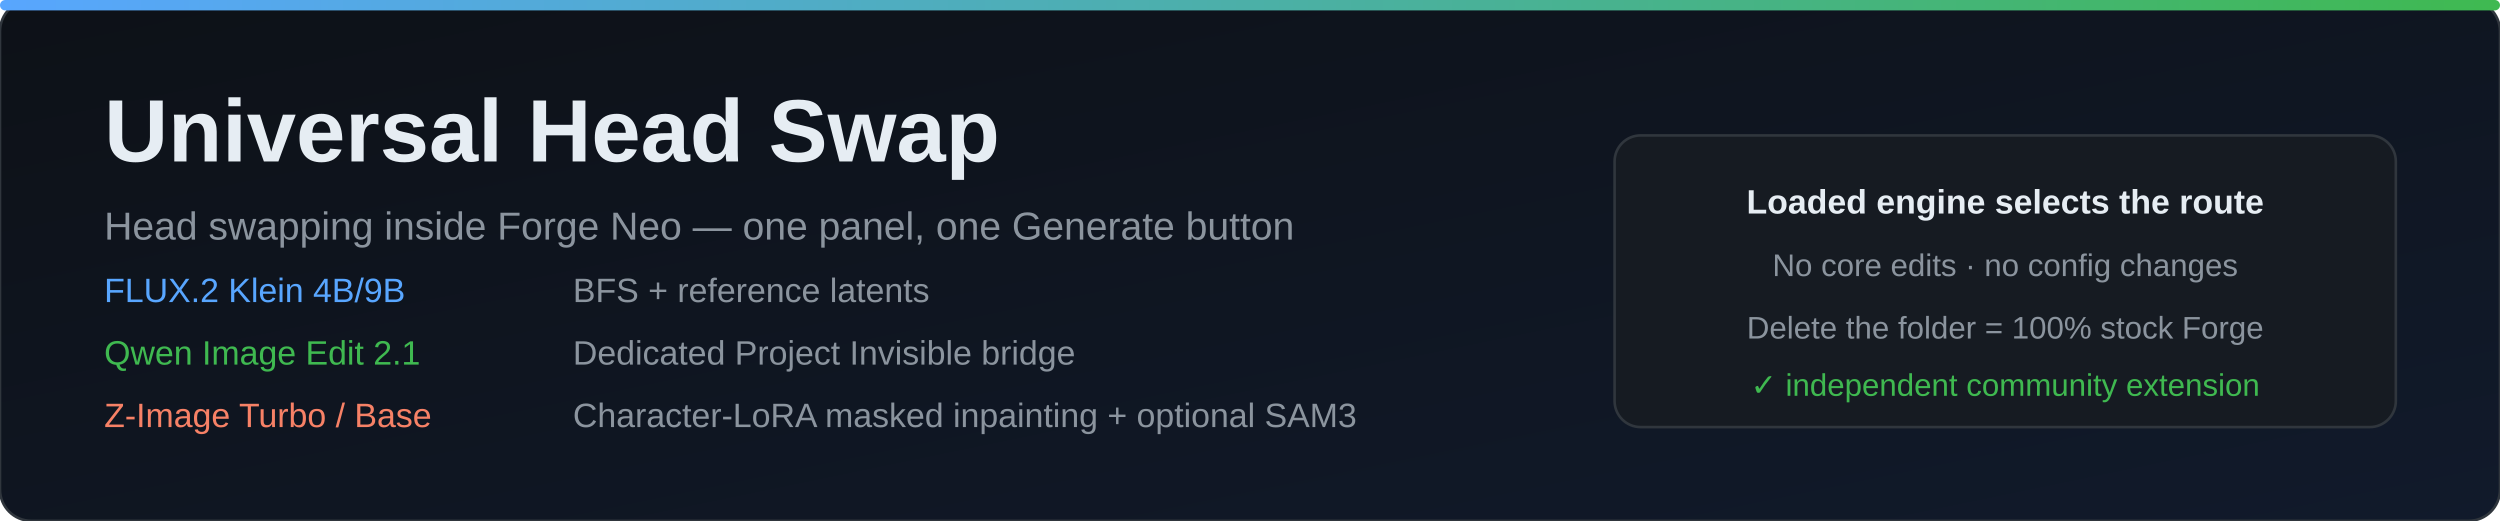
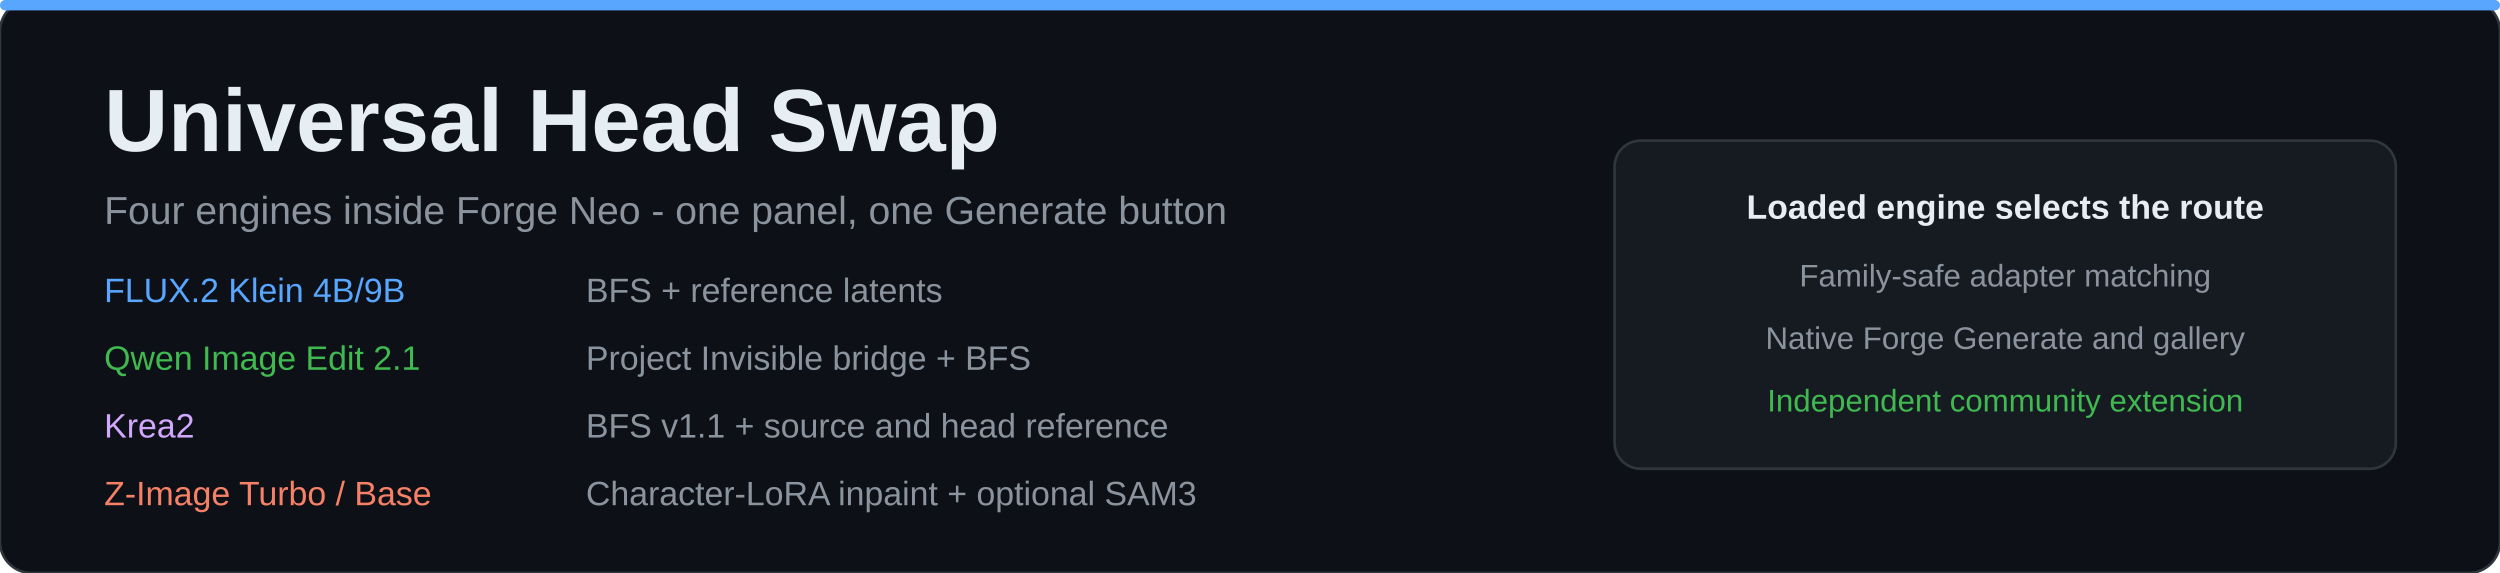
- <svg xmlns="http://www.w3.org/2000/svg" viewBox="0 0 960 200" role="img" aria-labelledby="title desc" font-family="Segoe UI,Arial,sans-serif">
-   <defs>
-     <linearGradient id="bg" x1="0" y1="0" x2="1" y2="1">
-       <stop offset="0" stop-color="#0d1117" />
-       <stop offset="1" stop-color="#111a2b" />
-     </linearGradient>
-     <linearGradient id="accent" x1="0" y1="0" x2="1" y2="0">
-       <stop offset="0" stop-color="#58a6ff" />
-       <stop offset="1" stop-color="#3fb950" />
-     </linearGradient>
-   </defs>
-   <rect width="960" height="200" rx="12" fill="url(#bg)" stroke="#30363d" />
-   <rect x="0" y="0" width="960" height="4" rx="2" fill="url(#accent)" />
-   <text x="40" y="62" font-size="34" font-weight="700" fill="#e6edf3">Universal Head Swap</text>
-   <text x="40" y="92" font-size="15" fill="#8b949e">Head swapping inside Forge Neo — one panel, one Generate button</text>
+ <svg xmlns="http://www.w3.org/2000/svg" viewBox="0 0 960 220" role="img" aria-labelledby="title desc" font-family="Segoe UI,Arial,sans-serif">
+   <rect width="960" height="220" rx="12" fill="#0d1117" stroke="#30363d" />
+   <rect width="960" height="4" rx="2" fill="#58a6ff" />
+   <text x="40" y="58" font-size="34" font-weight="700" fill="#e6edf3">Universal Head Swap</text>
+   <text x="40" y="86" font-size="15" fill="#8b949e">Four engines inside Forge Neo - one panel, one Generate button</text>
  <text x="40" y="116" font-size="13" fill="#58a6ff">FLUX.2 Klein 4B/9B</text>
-   <text x="220" y="116" font-size="13" fill="#8b949e">BFS + reference latents</text>
-   <text x="40" y="140" font-size="13" fill="#3fb950">Qwen Image Edit 2.1</text>
-   <text x="220" y="140" font-size="13" fill="#8b949e">Dedicated Project Invisible bridge</text>
-   <text x="40" y="164" font-size="13" fill="#f78166">Z-Image Turbo / Base</text>
-   <text x="220" y="164" font-size="13" fill="#8b949e">Character-LoRA masked inpainting + optional SAM3</text>
-   <g>
-     <rect x="620" y="52" width="300" height="112" rx="10" fill="#161b22" stroke="#30363d" />
-     <text x="770" y="82" text-anchor="middle" font-size="13" fill="#e6edf3" font-weight="600">Loaded engine selects the route</text>
-     <text x="770" y="106" text-anchor="middle" font-size="12" fill="#8b949e">No core edits · no config changes</text>
-     <text x="770" y="130" text-anchor="middle" font-size="12" fill="#8b949e">Delete the folder = 100% stock Forge</text>
-     <text x="770" y="152" text-anchor="middle" font-size="12" fill="#3fb950">✓ independent community extension</text>
-   </g>
+   <text x="225" y="116" font-size="13" fill="#8b949e">BFS + reference latents</text>
+   <text x="40" y="142" font-size="13" fill="#3fb950">Qwen Image Edit 2.1</text>
+   <text x="225" y="142" font-size="13" fill="#8b949e">Project Invisible bridge + BFS</text>
+   <text x="40" y="168" font-size="13" fill="#d2a8ff">Krea2</text>
+   <text x="225" y="168" font-size="13" fill="#8b949e">BFS v1.1 + source and head reference</text>
+   <text x="40" y="194" font-size="13" fill="#f78166">Z-Image Turbo / Base</text>
+   <text x="225" y="194" font-size="13" fill="#8b949e">Character-LoRA inpaint + optional SAM3</text>
+   <rect x="620" y="54" width="300" height="126" rx="10" fill="#161b22" stroke="#30363d" />
+   <text x="770" y="84" text-anchor="middle" font-size="13" fill="#e6edf3" font-weight="600">Loaded engine selects the route</text>
+   <text x="770" y="110" text-anchor="middle" font-size="12" fill="#8b949e">Family-safe adapter matching</text>
+   <text x="770" y="134" text-anchor="middle" font-size="12" fill="#8b949e">Native Forge Generate and gallery</text>
+   <text x="770" y="158" text-anchor="middle" font-size="12" fill="#3fb950">Independent community extension</text>
</svg>
